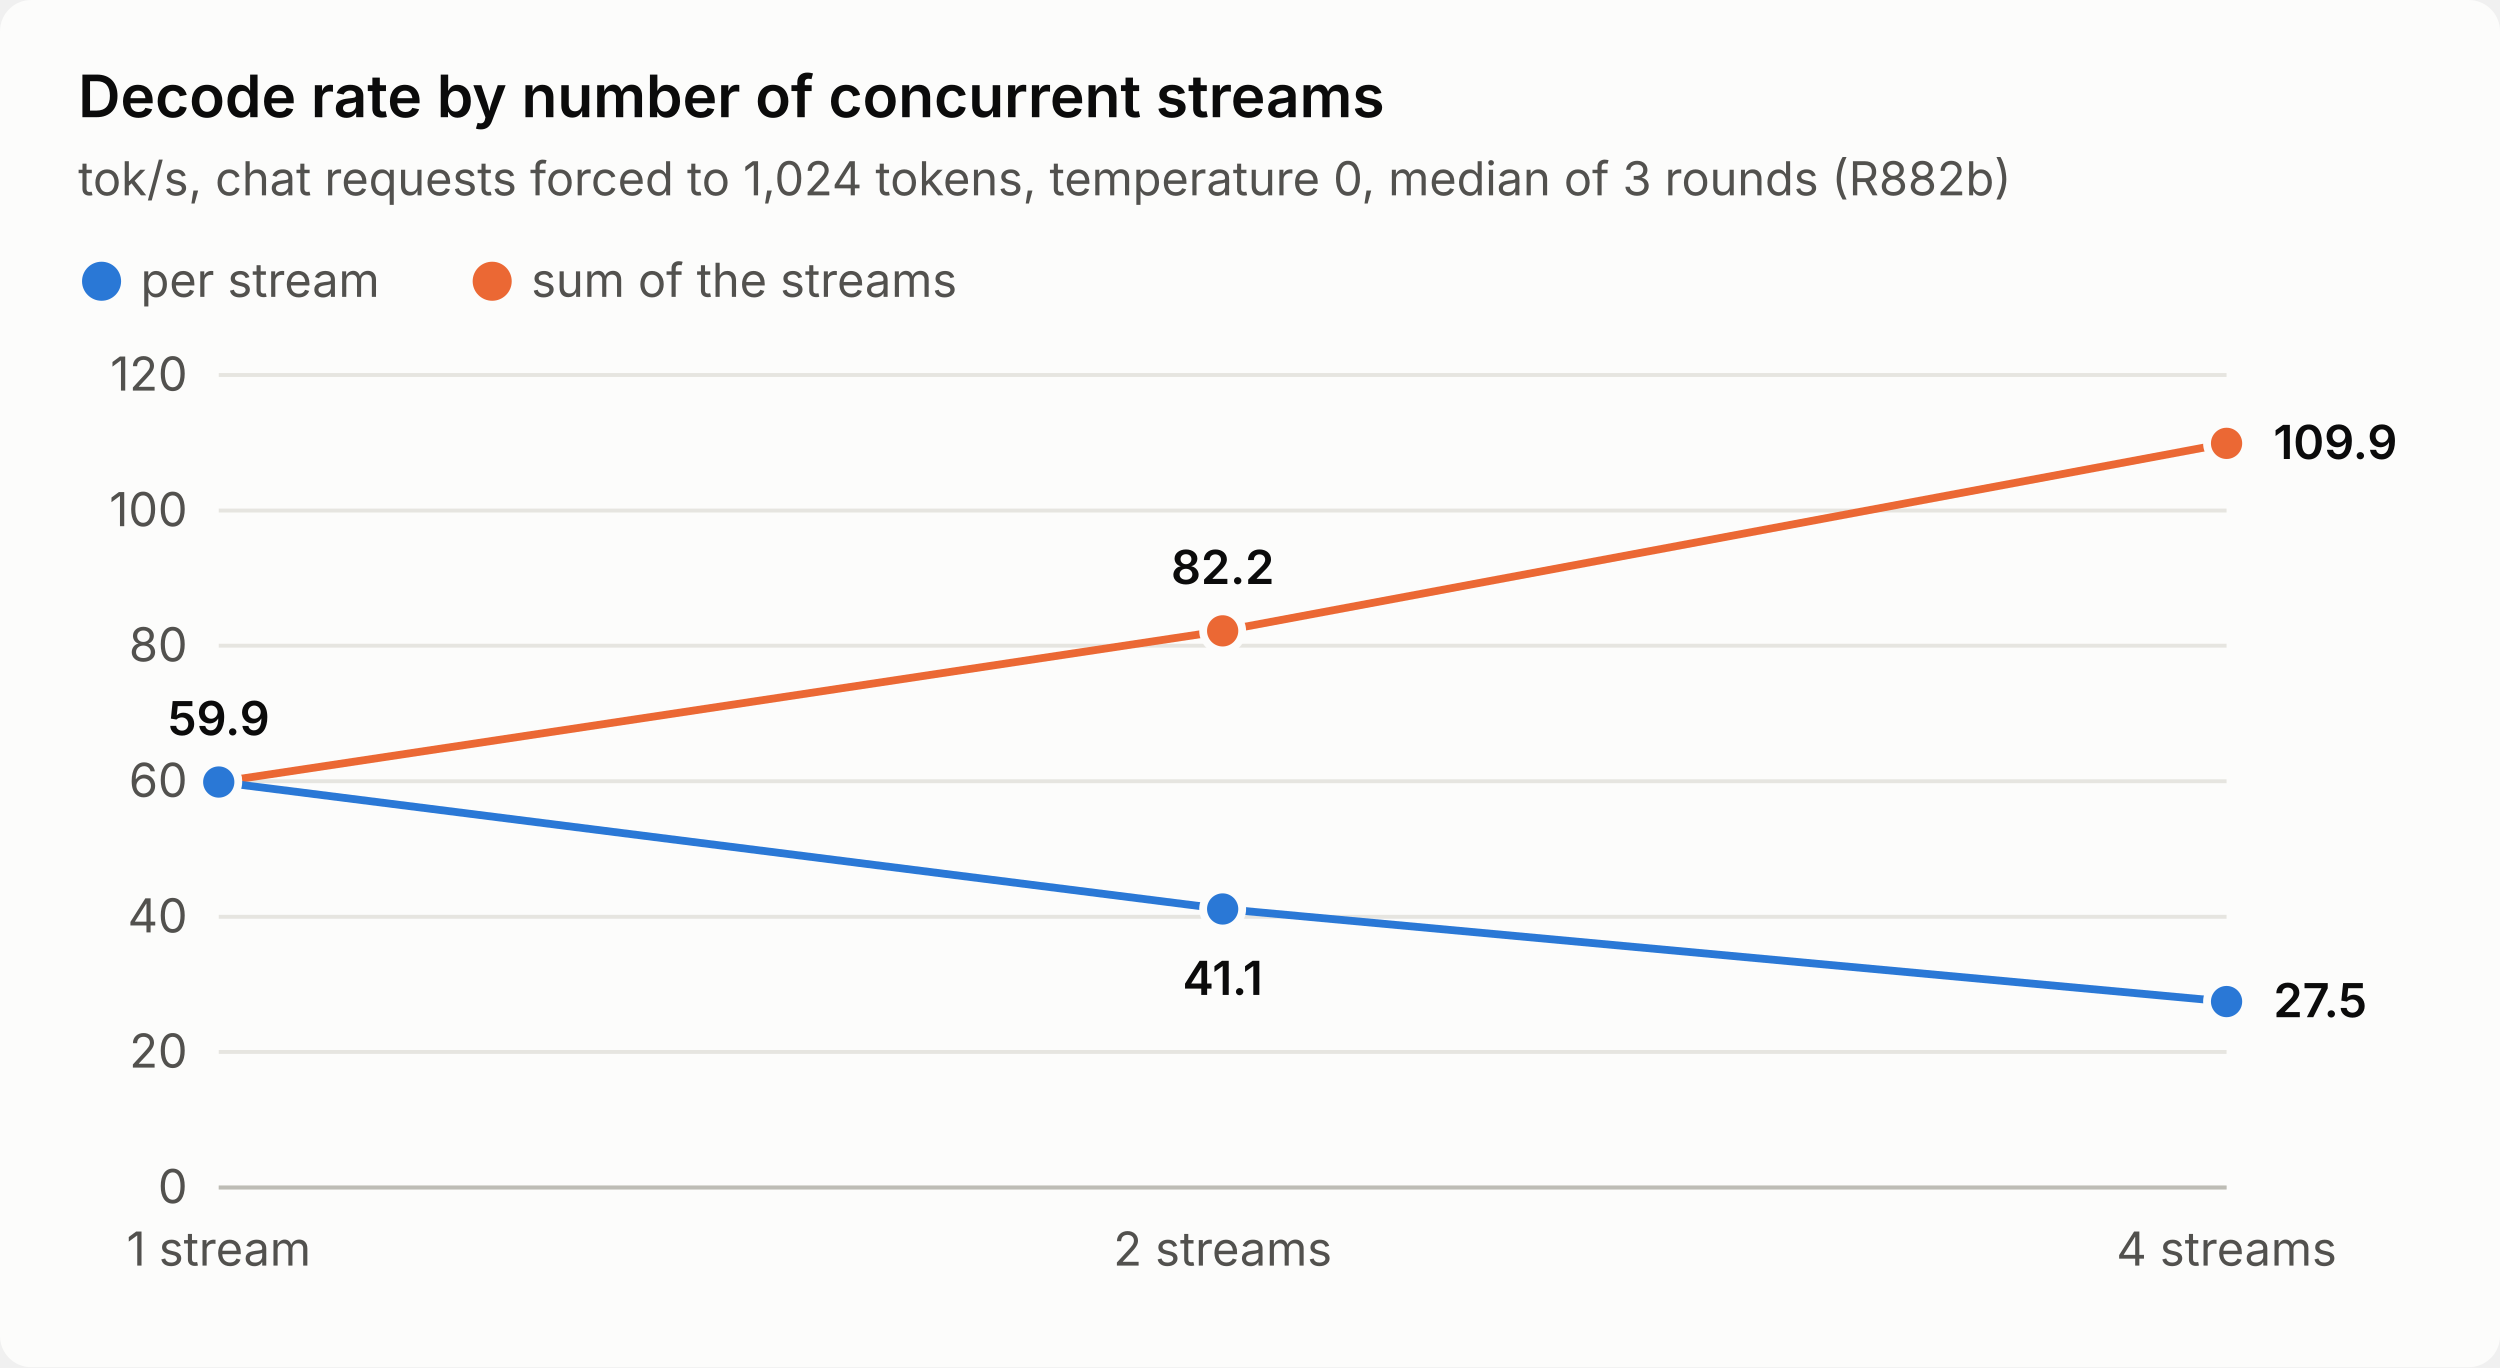
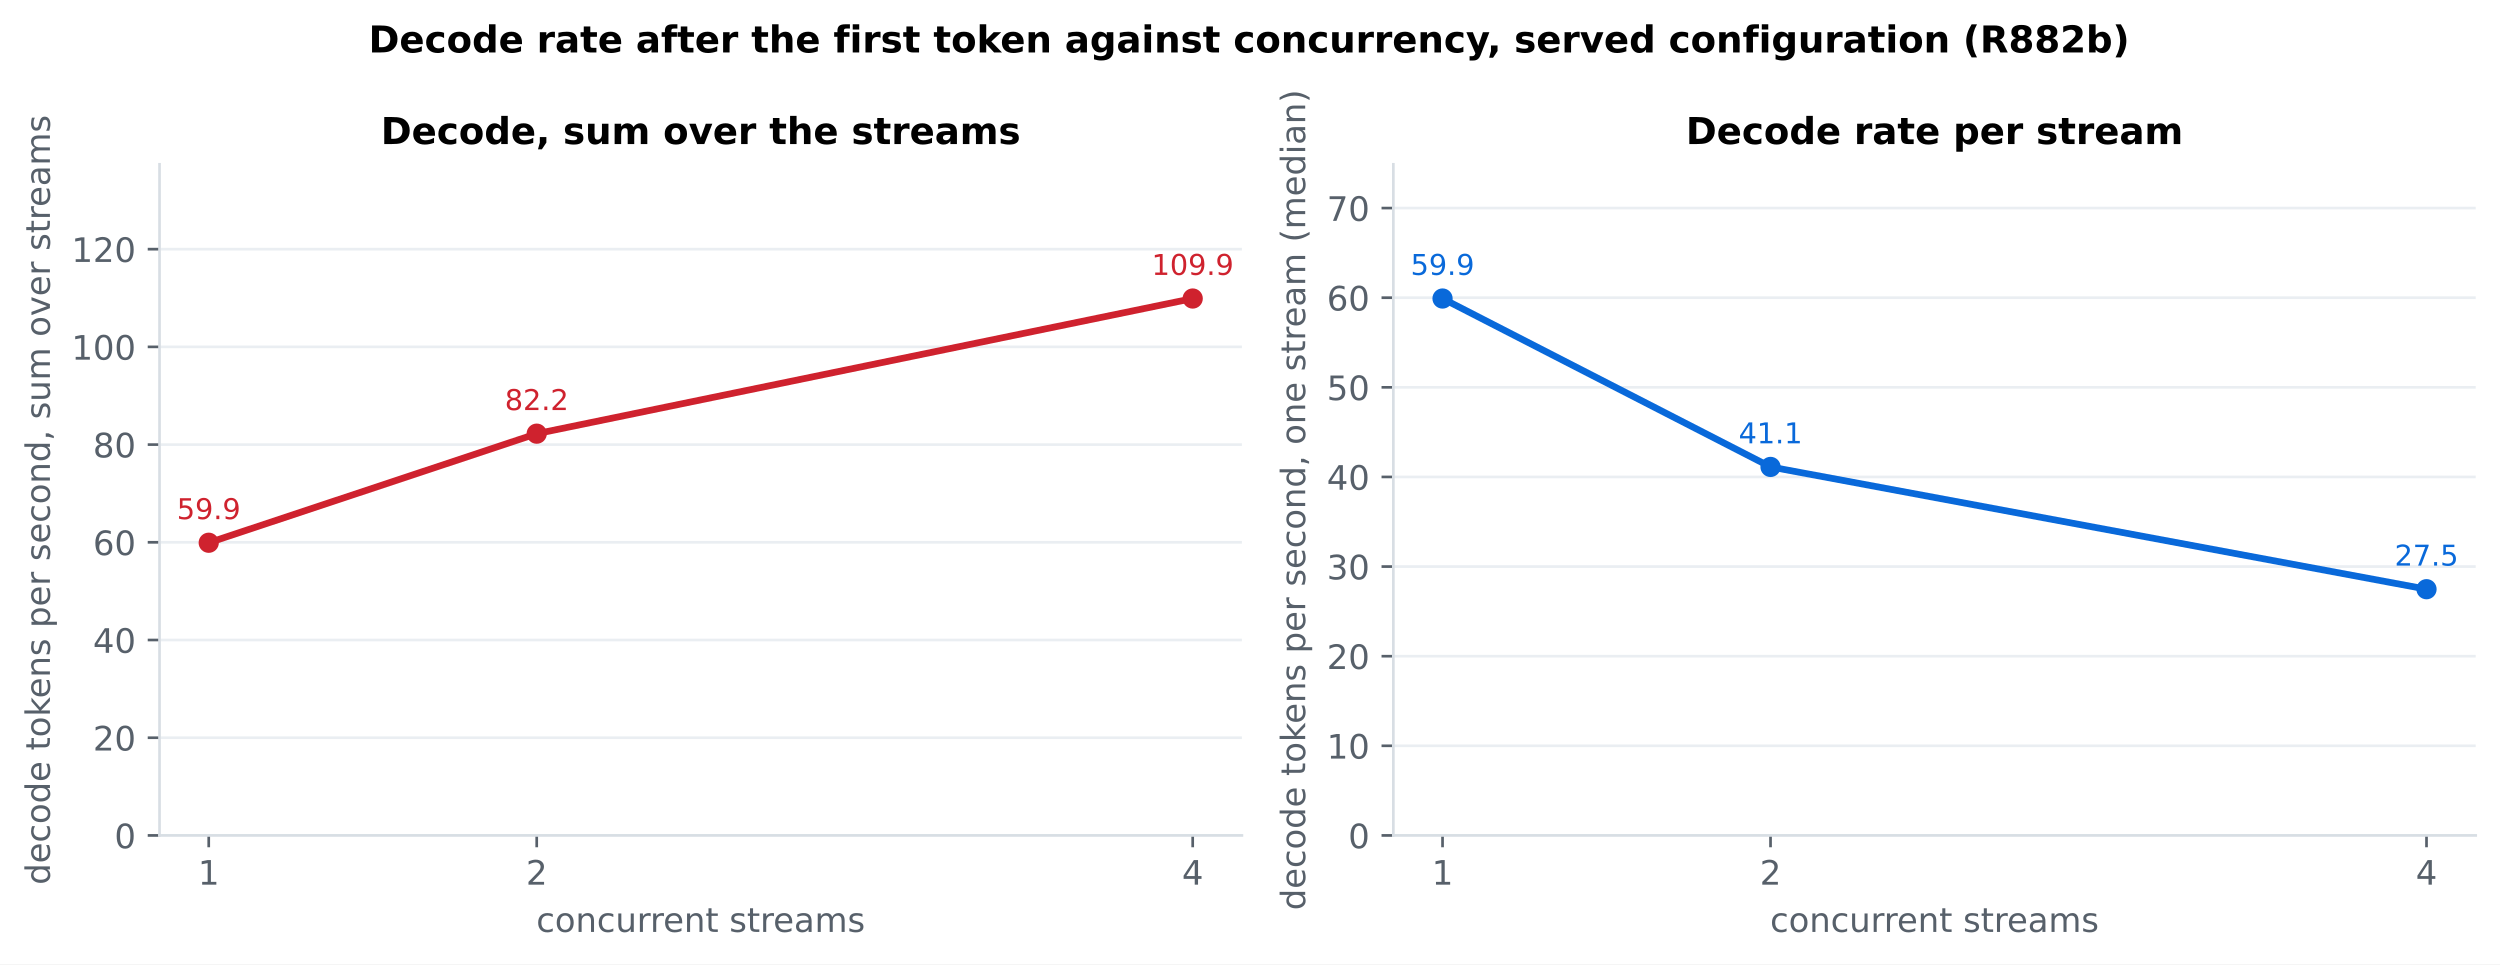
- <svg xmlns="http://www.w3.org/2000/svg" width="640" height="350" viewBox="0 0 640 350" role="img" aria-labelledby="t d">
-   <style>
-   .bg { fill: #fcfcfb; }
-   .t1 { fill: #0b0b0b; font: 600 15px system-ui, -apple-system, "Segoe UI", sans-serif; }
-   .t2 { fill: #52514e; font: 12px system-ui, -apple-system, "Segoe UI", sans-serif; }
-   .t3 { fill: #0b0b0b; font: 600 12px system-ui, -apple-system, "Segoe UI", sans-serif; }
-   .grid { stroke: #e6e5e0; stroke-width: 1; }
-   .axis { stroke: #bdbcb5; stroke-width: 1; }
-   .s1 { fill: #2a78d6; } .s1l { stroke: #2a78d6; }
-   .s2 { fill: #eb6834; } .s2l { stroke: #eb6834; }
-   .ring { stroke: #fcfcfb; stroke-width: 2; }
-   @media (prefers-color-scheme: dark) {
-     .bg { fill: #1a1a19; }
-     .t1, .t3 { fill: #ffffff; } .t2 { fill: #c3c2b7; }
-     .grid { stroke: #2e2e2c; } .axis { stroke: #55544f; }
-     .s1 { fill: #3987e5; } .s1l { stroke: #3987e5; }
-     .s2 { fill: #d95926; } .s2l { stroke: #d95926; }
-     .ring { stroke: #1a1a19; }
-   }
- </style>
-   <rect class="bg" width="640" height="350" rx="8" />
-   <text class="t1" x="20" y="30">Decode rate by number of concurrent streams</text>
-   <text class="t2" x="20" y="50">tok/s, chat requests forced to 1,024 tokens, temperature 0, median of 3 rounds (R882b)</text>
-   <line class="grid" x1="56" x2="570" y1="304.0" y2="304.0" />
-   <text class="t2" x="48" y="308.0" text-anchor="end">0</text>
-   <line class="grid" x1="56" x2="570" y1="269.3" y2="269.3" />
-   <text class="t2" x="48" y="273.3" text-anchor="end">20</text>
-   <line class="grid" x1="56" x2="570" y1="234.7" y2="234.7" />
-   <text class="t2" x="48" y="238.7" text-anchor="end">40</text>
-   <line class="grid" x1="56" x2="570" y1="200.0" y2="200.0" />
-   <text class="t2" x="48" y="204.0" text-anchor="end">60</text>
-   <line class="grid" x1="56" x2="570" y1="165.3" y2="165.3" />
-   <text class="t2" x="48" y="169.3" text-anchor="end">80</text>
-   <line class="grid" x1="56" x2="570" y1="130.7" y2="130.7" />
-   <text class="t2" x="48" y="134.7" text-anchor="end">100</text>
-   <line class="grid" x1="56" x2="570" y1="96.0" y2="96.0" />
-   <text class="t2" x="48" y="100.0" text-anchor="end">120</text>
-   <text class="t2" x="56.0" y="324" text-anchor="middle">1 stream</text>
-   <text class="t2" x="313.0" y="324" text-anchor="middle">2 streams</text>
-   <text class="t2" x="570.0" y="324" text-anchor="middle">4 streams</text>
-   <polyline class="s2l" fill="none" stroke-width="2" stroke-linejoin="round" stroke-linecap="round" points="56.0,200.2 313.0,161.5 570.0,113.5" />
-   <circle class="s2 ring" cx="56.0" cy="200.2" r="5" />
-   <circle class="s2 ring" cx="313.0" cy="161.5" r="5" />
-   <circle class="s2 ring" cx="570.0" cy="113.5" r="5" />
-   <text class="t3" x="582.0" y="117.5">109.9</text>
-   <polyline class="s1l" fill="none" stroke-width="2" stroke-linejoin="round" stroke-linecap="round" points="56.0,200.2 313.0,232.7 570.0,256.4" />
-   <circle class="s1 ring" cx="56.0" cy="200.2" r="5" />
-   <circle class="s1 ring" cx="313.0" cy="232.7" r="5" />
-   <circle class="s1 ring" cx="570.0" cy="256.4" r="5" />
-   <text class="t3" x="582.0" y="260.4">27.5</text>
-   <text class="t3" x="56.0" y="188.2" text-anchor="middle">59.9</text>
-   <text class="t3" x="313.0" y="149.5" text-anchor="middle">82.2</text>
-   <text class="t3" x="313.0" y="254.7" text-anchor="middle">41.1</text>
-   <line class="axis" x1="56" x2="570" y1="304.0" y2="304.0" />
-   <circle class="s1" cx="26" cy="72" r="5" />
-   <text class="t2" x="36" y="76">per stream</text>
-   <circle class="s2" cx="126" cy="72" r="5" />
-   <text class="t2" x="136" y="76">sum of the streams</text>
+ <svg xmlns="http://www.w3.org/2000/svg" xmlns:xlink="http://www.w3.org/1999/xlink" width="741.052pt" height="285.84pt" viewBox="0 0 741.052 285.84" version="1.1">
+   <defs>
+     <style type="text/css">*{stroke-linejoin: round; stroke-linecap: butt}</style>
+   </defs>
+   <g id="figure_1">
+     <g id="patch_1">
+       <path d="M 0 285.84  L 741.052 285.84  L 741.052 0  L 0 0  z " style="fill: #ffffff" />
+     </g>
+     <g id="axes_1">
+       <g id="patch_2">
+         <path d="M 47.288 247.64  L 368.125 247.64  L 368.125 48.701  L 47.288 48.701  z " style="fill: #ffffff" />
+       </g>
+       <g id="matplotlib.axis_1">
+         <g id="xtick_1">
+           <g id="line2d_1">
+             <defs>
+               <path id="ma63d12fd8a" d="M 0 0  L 0 3.5  " style="stroke: #57606a; stroke-width: 0.8" />
+             </defs>
+             <g>
+               <use xlink:href="#ma63d12fd8a" x="61.872" y="247.64" style="fill: #57606a; stroke: #57606a; stroke-width: 0.8" />
+             </g>
+           </g>
+           <g id="text_1">
+             <text style="font-size: 10px; font-family: 'DejaVu Sans', 'Bitstream Vera Sans', 'Computer Modern Sans Serif', 'Lucida Grande', 'Verdana', 'Geneva', 'Lucid', 'Arial', 'Helvetica', 'Avant Garde', sans-serif; text-anchor: middle; fill: #57606a" x="61.872" y="262.238" transform="rotate(-0 61.87175 262.2377)">1</text>
+           </g>
+         </g>
+         <g id="xtick_2">
+           <g id="line2d_2">
+             <g>
+               <use xlink:href="#ma63d12fd8a" x="159.095" y="247.64" style="fill: #57606a; stroke: #57606a; stroke-width: 0.8" />
+             </g>
+           </g>
+           <g id="text_2">
+             <text style="font-size: 10px; font-family: 'DejaVu Sans', 'Bitstream Vera Sans', 'Computer Modern Sans Serif', 'Lucida Grande', 'Verdana', 'Geneva', 'Lucid', 'Arial', 'Helvetica', 'Avant Garde', sans-serif; text-anchor: middle; fill: #57606a" x="159.095" y="262.238" transform="rotate(-0 159.0949 262.2377)">2</text>
+           </g>
+         </g>
+         <g id="xtick_3">
+           <g id="line2d_3">
+             <g>
+               <use xlink:href="#ma63d12fd8a" x="353.541" y="247.64" style="fill: #57606a; stroke: #57606a; stroke-width: 0.8" />
+             </g>
+           </g>
+           <g id="text_3">
+             <text style="font-size: 10px; font-family: 'DejaVu Sans', 'Bitstream Vera Sans', 'Computer Modern Sans Serif', 'Lucida Grande', 'Verdana', 'Geneva', 'Lucid', 'Arial', 'Helvetica', 'Avant Garde', sans-serif; text-anchor: middle; fill: #57606a" x="353.541" y="262.238" transform="rotate(-0 353.5412 262.2377)">4</text>
+           </g>
+         </g>
+         <g id="text_4">
+           <text style="font-size: 10px; font-family: 'DejaVu Sans', 'Bitstream Vera Sans', 'Computer Modern Sans Serif', 'Lucida Grande', 'Verdana', 'Geneva', 'Lucid', 'Arial', 'Helvetica', 'Avant Garde', sans-serif; text-anchor: middle; fill: #57606a" x="207.706" y="276.238" transform="rotate(-0 207.7065 276.2377)">concurrent streams</text>
+         </g>
+       </g>
+       <g id="matplotlib.axis_2">
+         <g id="ytick_1">
+           <g id="line2d_4">
+             <path d="M 47.288 247.64  L 368.125 247.64  " clip-path="url(#p2a8f2c67b5)" style="fill: none; stroke: #eaeef2; stroke-width: 0.8; stroke-linecap: square" />
+           </g>
+           <g id="line2d_5">
+             <defs>
+               <path id="md399b43522" d="M 0 0  L -3.5 0  " style="stroke: #57606a; stroke-width: 0.8" />
+             </defs>
+             <g>
+               <use xlink:href="#md399b43522" x="47.288" y="247.64" style="fill: #57606a; stroke: #57606a; stroke-width: 0.8" />
+             </g>
+           </g>
+           <g id="text_5">
+             <text style="font-size: 10px; font-family: 'DejaVu Sans', 'Bitstream Vera Sans', 'Computer Modern Sans Serif', 'Lucida Grande', 'Verdana', 'Geneva', 'Lucid', 'Arial', 'Helvetica', 'Avant Garde', sans-serif; text-anchor: end; fill: #57606a" x="40.288" y="251.439" transform="rotate(-0 40.28828 251.4388)">0</text>
+           </g>
+         </g>
+         <g id="ytick_2">
+           <g id="line2d_6">
+             <path d="M 47.288 218.676  L 368.125 218.676  " clip-path="url(#p2a8f2c67b5)" style="fill: none; stroke: #eaeef2; stroke-width: 0.8; stroke-linecap: square" />
+           </g>
+           <g id="line2d_7">
+             <g>
+               <use xlink:href="#md399b43522" x="47.288" y="218.676" style="fill: #57606a; stroke: #57606a; stroke-width: 0.8" />
+             </g>
+           </g>
+           <g id="text_6">
+             <text style="font-size: 10px; font-family: 'DejaVu Sans', 'Bitstream Vera Sans', 'Computer Modern Sans Serif', 'Lucida Grande', 'Verdana', 'Geneva', 'Lucid', 'Arial', 'Helvetica', 'Avant Garde', sans-serif; text-anchor: end; fill: #57606a" x="40.288" y="222.475" transform="rotate(-0 40.28828 222.4748)">20</text>
+           </g>
+         </g>
+         <g id="ytick_3">
+           <g id="line2d_8">
+             <path d="M 47.288 189.712  L 368.125 189.712  " clip-path="url(#p2a8f2c67b5)" style="fill: none; stroke: #eaeef2; stroke-width: 0.8; stroke-linecap: square" />
+           </g>
+           <g id="line2d_9">
+             <g>
+               <use xlink:href="#md399b43522" x="47.288" y="189.712" style="fill: #57606a; stroke: #57606a; stroke-width: 0.8" />
+             </g>
+           </g>
+           <g id="text_7">
+             <text style="font-size: 10px; font-family: 'DejaVu Sans', 'Bitstream Vera Sans', 'Computer Modern Sans Serif', 'Lucida Grande', 'Verdana', 'Geneva', 'Lucid', 'Arial', 'Helvetica', 'Avant Garde', sans-serif; text-anchor: end; fill: #57606a" x="40.288" y="193.511" transform="rotate(-0 40.28828 193.5108)">40</text>
+           </g>
+         </g>
+         <g id="ytick_4">
+           <g id="line2d_10">
+             <path d="M 47.288 160.748  L 368.125 160.748  " clip-path="url(#p2a8f2c67b5)" style="fill: none; stroke: #eaeef2; stroke-width: 0.8; stroke-linecap: square" />
+           </g>
+           <g id="line2d_11">
+             <g>
+               <use xlink:href="#md399b43522" x="47.288" y="160.748" style="fill: #57606a; stroke: #57606a; stroke-width: 0.8" />
+             </g>
+           </g>
+           <g id="text_8">
+             <text style="font-size: 10px; font-family: 'DejaVu Sans', 'Bitstream Vera Sans', 'Computer Modern Sans Serif', 'Lucida Grande', 'Verdana', 'Geneva', 'Lucid', 'Arial', 'Helvetica', 'Avant Garde', sans-serif; text-anchor: end; fill: #57606a" x="40.288" y="164.547" transform="rotate(-0 40.28828 164.5468)">60</text>
+           </g>
+         </g>
+         <g id="ytick_5">
+           <g id="line2d_12">
+             <path d="M 47.288 131.784  L 368.125 131.784  " clip-path="url(#p2a8f2c67b5)" style="fill: none; stroke: #eaeef2; stroke-width: 0.8; stroke-linecap: square" />
+           </g>
+           <g id="line2d_13">
+             <g>
+               <use xlink:href="#md399b43522" x="47.288" y="131.784" style="fill: #57606a; stroke: #57606a; stroke-width: 0.8" />
+             </g>
+           </g>
+           <g id="text_9">
+             <text style="font-size: 10px; font-family: 'DejaVu Sans', 'Bitstream Vera Sans', 'Computer Modern Sans Serif', 'Lucida Grande', 'Verdana', 'Geneva', 'Lucid', 'Arial', 'Helvetica', 'Avant Garde', sans-serif; text-anchor: end; fill: #57606a" x="40.288" y="135.583" transform="rotate(-0 40.28828 135.5828)">80</text>
+           </g>
+         </g>
+         <g id="ytick_6">
+           <g id="line2d_14">
+             <path d="M 47.288 102.82  L 368.125 102.82  " clip-path="url(#p2a8f2c67b5)" style="fill: none; stroke: #eaeef2; stroke-width: 0.8; stroke-linecap: square" />
+           </g>
+           <g id="line2d_15">
+             <g>
+               <use xlink:href="#md399b43522" x="47.288" y="102.82" style="fill: #57606a; stroke: #57606a; stroke-width: 0.8" />
+             </g>
+           </g>
+           <g id="text_10">
+             <text style="font-size: 10px; font-family: 'DejaVu Sans', 'Bitstream Vera Sans', 'Computer Modern Sans Serif', 'Lucida Grande', 'Verdana', 'Geneva', 'Lucid', 'Arial', 'Helvetica', 'Avant Garde', sans-serif; text-anchor: end; fill: #57606a" x="40.288" y="106.619" transform="rotate(-0 40.28828 106.6189)">100</text>
+           </g>
+         </g>
+         <g id="ytick_7">
+           <g id="line2d_16">
+             <path d="M 47.288 73.856  L 368.125 73.856  " clip-path="url(#p2a8f2c67b5)" style="fill: none; stroke: #eaeef2; stroke-width: 0.8; stroke-linecap: square" />
+           </g>
+           <g id="line2d_17">
+             <g>
+               <use xlink:href="#md399b43522" x="47.288" y="73.856" style="fill: #57606a; stroke: #57606a; stroke-width: 0.8" />
+             </g>
+           </g>
+           <g id="text_11">
+             <text style="font-size: 10px; font-family: 'DejaVu Sans', 'Bitstream Vera Sans', 'Computer Modern Sans Serif', 'Lucida Grande', 'Verdana', 'Geneva', 'Lucid', 'Arial', 'Helvetica', 'Avant Garde', sans-serif; text-anchor: end; fill: #57606a" x="40.288" y="77.655" transform="rotate(-0 40.28828 77.65486)">120</text>
+           </g>
+         </g>
+         <g id="text_12">
+           <text style="font-size: 10px; font-family: 'DejaVu Sans', 'Bitstream Vera Sans', 'Computer Modern Sans Serif', 'Lucida Grande', 'Verdana', 'Geneva', 'Lucid', 'Arial', 'Helvetica', 'Avant Garde', sans-serif; text-anchor: middle; fill: #57606a" x="14.798" y="148.17" transform="rotate(-90 14.79844 148.1704)">decode tokens per second, sum over streams</text>
+         </g>
+       </g>
+       <g id="line2d_18">
+         <path d="M 61.872 160.882  L 159.095 128.549  L 353.541 88.489  " clip-path="url(#p2a8f2c67b5)" style="fill: none; stroke: #cf222e; stroke-width: 2; stroke-linecap: square" />
+         <defs>
+           <path id="ma9930c4a65" d="M 0 2.5  C 0.663 2.5 1.299 2.237 1.768 1.768  C 2.237 1.299 2.5 0.663 2.5 0  C 2.5 -0.663 2.237 -1.299 1.768 -1.768  C 1.299 -2.237 0.663 -2.5 0 -2.5  C -0.663 -2.5 -1.299 -2.237 -1.768 -1.768  C -2.237 -1.299 -2.5 -0.663 -2.5 0  C -2.5 0.663 -2.237 1.299 -1.768 1.768  C -1.299 2.237 -0.663 2.5 0 2.5  z " style="stroke: #cf222e" />
+         </defs>
+         <g clip-path="url(#p2a8f2c67b5)">
+           <use xlink:href="#ma9930c4a65" x="61.872" y="160.882" style="fill: #cf222e; stroke: #cf222e" />
+           <use xlink:href="#ma9930c4a65" x="159.095" y="128.549" style="fill: #cf222e; stroke: #cf222e" />
+           <use xlink:href="#ma9930c4a65" x="353.541" y="88.489" style="fill: #cf222e; stroke: #cf222e" />
+         </g>
+       </g>
+       <g id="patch_3">
+         <path d="M 47.288 247.64  L 47.288 48.701  " style="fill: none; stroke: #d8dee4; stroke-width: 0.8; stroke-linejoin: miter; stroke-linecap: square" />
+       </g>
+       <g id="patch_4">
+         <path d="M 47.288 247.64  L 368.125 247.64  " style="fill: none; stroke: #d8dee4; stroke-width: 0.8; stroke-linejoin: miter; stroke-linecap: square" />
+       </g>
+       <g id="text_13">
+         <text style="font-size: 8.5px; font-family: 'DejaVu Sans', 'Bitstream Vera Sans', 'Computer Modern Sans Serif', 'Lucida Grande', 'Verdana', 'Geneva', 'Lucid', 'Arial', 'Helvetica', 'Avant Garde', sans-serif; text-anchor: middle; fill: #cf222e" x="61.872" y="153.882" transform="rotate(-0 61.87175 153.8818)">59.9</text>
+       </g>
+       <g id="text_14">
+         <text style="font-size: 8.5px; font-family: 'DejaVu Sans', 'Bitstream Vera Sans', 'Computer Modern Sans Serif', 'Lucida Grande', 'Verdana', 'Geneva', 'Lucid', 'Arial', 'Helvetica', 'Avant Garde', sans-serif; text-anchor: middle; fill: #cf222e" x="159.095" y="121.549" transform="rotate(-0 159.0949 121.5485)">82.2</text>
+       </g>
+       <g id="text_15">
+         <text style="font-size: 8.5px; font-family: 'DejaVu Sans', 'Bitstream Vera Sans', 'Computer Modern Sans Serif', 'Lucida Grande', 'Verdana', 'Geneva', 'Lucid', 'Arial', 'Helvetica', 'Avant Garde', sans-serif; text-anchor: middle; fill: #cf222e" x="353.541" y="81.489" transform="rotate(-0 353.5412 81.48861)">109.9</text>
+       </g>
+       <g id="text_16">
+         <text style="font-weight: 700; font-size: 11px; font-family: 'DejaVu Sans', 'Bitstream Vera Sans', 'Computer Modern Sans Serif', 'Lucida Grande', 'Verdana', 'Geneva', 'Lucid', 'Arial', 'Helvetica', 'Avant Garde', sans-serif; text-anchor: middle" x="207.706" y="42.701" transform="rotate(-0 207.7065 42.70076)">Decode, sum over the streams</text>
+       </g>
+     </g>
+     <g id="axes_2">
+       <g id="patch_5">
+         <path d="M 413.016 247.64  L 733.852 247.64  L 733.852 48.701  L 413.016 48.701  z " style="fill: #ffffff" />
+       </g>
+       <g id="matplotlib.axis_3">
+         <g id="xtick_4">
+           <g id="line2d_19">
+             <g>
+               <use xlink:href="#ma63d12fd8a" x="427.599" y="247.64" style="fill: #57606a; stroke: #57606a; stroke-width: 0.8" />
+             </g>
+           </g>
+           <g id="text_17">
+             <text style="font-size: 10px; font-family: 'DejaVu Sans', 'Bitstream Vera Sans', 'Computer Modern Sans Serif', 'Lucida Grande', 'Verdana', 'Geneva', 'Lucid', 'Arial', 'Helvetica', 'Avant Garde', sans-serif; text-anchor: middle; fill: #57606a" x="427.599" y="262.238" transform="rotate(-0 427.599 262.2377)">1</text>
+           </g>
+         </g>
+         <g id="xtick_5">
+           <g id="line2d_20">
+             <g>
+               <use xlink:href="#ma63d12fd8a" x="524.822" y="247.64" style="fill: #57606a; stroke: #57606a; stroke-width: 0.8" />
+             </g>
+           </g>
+           <g id="text_18">
+             <text style="font-size: 10px; font-family: 'DejaVu Sans', 'Bitstream Vera Sans', 'Computer Modern Sans Serif', 'Lucida Grande', 'Verdana', 'Geneva', 'Lucid', 'Arial', 'Helvetica', 'Avant Garde', sans-serif; text-anchor: middle; fill: #57606a" x="524.822" y="262.238" transform="rotate(-0 524.8222 262.2377)">2</text>
+           </g>
+         </g>
+         <g id="xtick_6">
+           <g id="line2d_21">
+             <g>
+               <use xlink:href="#ma63d12fd8a" x="719.268" y="247.64" style="fill: #57606a; stroke: #57606a; stroke-width: 0.8" />
+             </g>
+           </g>
+           <g id="text_19">
+             <text style="font-size: 10px; font-family: 'DejaVu Sans', 'Bitstream Vera Sans', 'Computer Modern Sans Serif', 'Lucida Grande', 'Verdana', 'Geneva', 'Lucid', 'Arial', 'Helvetica', 'Avant Garde', sans-serif; text-anchor: middle; fill: #57606a" x="719.268" y="262.238" transform="rotate(-0 719.2684 262.2377)">4</text>
+           </g>
+         </g>
+         <g id="text_20">
+           <text style="font-size: 10px; font-family: 'DejaVu Sans', 'Bitstream Vera Sans', 'Computer Modern Sans Serif', 'Lucida Grande', 'Verdana', 'Geneva', 'Lucid', 'Arial', 'Helvetica', 'Avant Garde', sans-serif; text-anchor: middle; fill: #57606a" x="573.434" y="276.238" transform="rotate(-0 573.4337 276.2377)">concurrent streams</text>
+         </g>
+       </g>
+       <g id="matplotlib.axis_4">
+         <g id="ytick_8">
+           <g id="line2d_22">
+             <path d="M 413.016 247.64  L 733.852 247.64  " clip-path="url(#p84c3debb5b)" style="fill: none; stroke: #eaeef2; stroke-width: 0.8; stroke-linecap: square" />
+           </g>
+           <g id="line2d_23">
+             <g>
+               <use xlink:href="#md399b43522" x="413.016" y="247.64" style="fill: #57606a; stroke: #57606a; stroke-width: 0.8" />
+             </g>
+           </g>
+           <g id="text_21">
+             <text style="font-size: 10px; font-family: 'DejaVu Sans', 'Bitstream Vera Sans', 'Computer Modern Sans Serif', 'Lucida Grande', 'Verdana', 'Geneva', 'Lucid', 'Arial', 'Helvetica', 'Avant Garde', sans-serif; text-anchor: end; fill: #57606a" x="406.016" y="251.439" transform="rotate(-0 406.0156 251.4388)">0</text>
+           </g>
+         </g>
+         <g id="ytick_9">
+           <g id="line2d_24">
+             <path d="M 413.016 221.074  L 733.852 221.074  " clip-path="url(#p84c3debb5b)" style="fill: none; stroke: #eaeef2; stroke-width: 0.8; stroke-linecap: square" />
+           </g>
+           <g id="line2d_25">
+             <g>
+               <use xlink:href="#md399b43522" x="413.016" y="221.074" style="fill: #57606a; stroke: #57606a; stroke-width: 0.8" />
+             </g>
+           </g>
+           <g id="text_22">
+             <text style="font-size: 10px; font-family: 'DejaVu Sans', 'Bitstream Vera Sans', 'Computer Modern Sans Serif', 'Lucida Grande', 'Verdana', 'Geneva', 'Lucid', 'Arial', 'Helvetica', 'Avant Garde', sans-serif; text-anchor: end; fill: #57606a" x="406.016" y="224.873" transform="rotate(-0 406.0156 224.8727)">10</text>
+           </g>
+         </g>
+         <g id="ytick_10">
+           <g id="line2d_26">
+             <path d="M 413.016 194.508  L 733.852 194.508  " clip-path="url(#p84c3debb5b)" style="fill: none; stroke: #eaeef2; stroke-width: 0.8; stroke-linecap: square" />
+           </g>
+           <g id="line2d_27">
+             <g>
+               <use xlink:href="#md399b43522" x="413.016" y="194.508" style="fill: #57606a; stroke: #57606a; stroke-width: 0.8" />
+             </g>
+           </g>
+           <g id="text_23">
+             <text style="font-size: 10px; font-family: 'DejaVu Sans', 'Bitstream Vera Sans', 'Computer Modern Sans Serif', 'Lucida Grande', 'Verdana', 'Geneva', 'Lucid', 'Arial', 'Helvetica', 'Avant Garde', sans-serif; text-anchor: end; fill: #57606a" x="406.016" y="198.307" transform="rotate(-0 406.0156 198.3066)">20</text>
+           </g>
+         </g>
+         <g id="ytick_11">
+           <g id="line2d_28">
+             <path d="M 413.016 167.942  L 733.852 167.942  " clip-path="url(#p84c3debb5b)" style="fill: none; stroke: #eaeef2; stroke-width: 0.8; stroke-linecap: square" />
+           </g>
+           <g id="line2d_29">
+             <g>
+               <use xlink:href="#md399b43522" x="413.016" y="167.942" style="fill: #57606a; stroke: #57606a; stroke-width: 0.8" />
+             </g>
+           </g>
+           <g id="text_24">
+             <text style="font-size: 10px; font-family: 'DejaVu Sans', 'Bitstream Vera Sans', 'Computer Modern Sans Serif', 'Lucida Grande', 'Verdana', 'Geneva', 'Lucid', 'Arial', 'Helvetica', 'Avant Garde', sans-serif; text-anchor: end; fill: #57606a" x="406.016" y="171.74" transform="rotate(-0 406.0156 171.7404)">30</text>
+           </g>
+         </g>
+         <g id="ytick_12">
+           <g id="line2d_30">
+             <path d="M 413.016 141.375  L 733.852 141.375  " clip-path="url(#p84c3debb5b)" style="fill: none; stroke: #eaeef2; stroke-width: 0.8; stroke-linecap: square" />
+           </g>
+           <g id="line2d_31">
+             <g>
+               <use xlink:href="#md399b43522" x="413.016" y="141.375" style="fill: #57606a; stroke: #57606a; stroke-width: 0.8" />
+             </g>
+           </g>
+           <g id="text_25">
+             <text style="font-size: 10px; font-family: 'DejaVu Sans', 'Bitstream Vera Sans', 'Computer Modern Sans Serif', 'Lucida Grande', 'Verdana', 'Geneva', 'Lucid', 'Arial', 'Helvetica', 'Avant Garde', sans-serif; text-anchor: end; fill: #57606a" x="406.016" y="145.174" transform="rotate(-0 406.0156 145.1743)">40</text>
+           </g>
+         </g>
+         <g id="ytick_13">
+           <g id="line2d_32">
+             <path d="M 413.016 114.809  L 733.852 114.809  " clip-path="url(#p84c3debb5b)" style="fill: none; stroke: #eaeef2; stroke-width: 0.8; stroke-linecap: square" />
+           </g>
+           <g id="line2d_33">
+             <g>
+               <use xlink:href="#md399b43522" x="413.016" y="114.809" style="fill: #57606a; stroke: #57606a; stroke-width: 0.8" />
+             </g>
+           </g>
+           <g id="text_26">
+             <text style="font-size: 10px; font-family: 'DejaVu Sans', 'Bitstream Vera Sans', 'Computer Modern Sans Serif', 'Lucida Grande', 'Verdana', 'Geneva', 'Lucid', 'Arial', 'Helvetica', 'Avant Garde', sans-serif; text-anchor: end; fill: #57606a" x="406.016" y="118.608" transform="rotate(-0 406.0156 118.6082)">50</text>
+           </g>
+         </g>
+         <g id="ytick_14">
+           <g id="line2d_34">
+             <path d="M 413.016 88.243  L 733.852 88.243  " clip-path="url(#p84c3debb5b)" style="fill: none; stroke: #eaeef2; stroke-width: 0.8; stroke-linecap: square" />
+           </g>
+           <g id="line2d_35">
+             <g>
+               <use xlink:href="#md399b43522" x="413.016" y="88.243" style="fill: #57606a; stroke: #57606a; stroke-width: 0.8" />
+             </g>
+           </g>
+           <g id="text_27">
+             <text style="font-size: 10px; font-family: 'DejaVu Sans', 'Bitstream Vera Sans', 'Computer Modern Sans Serif', 'Lucida Grande', 'Verdana', 'Geneva', 'Lucid', 'Arial', 'Helvetica', 'Avant Garde', sans-serif; text-anchor: end; fill: #57606a" x="406.016" y="92.042" transform="rotate(-0 406.0156 92.04207)">60</text>
+           </g>
+         </g>
+         <g id="ytick_15">
+           <g id="line2d_36">
+             <path d="M 413.016 61.677  L 733.852 61.677  " clip-path="url(#p84c3debb5b)" style="fill: none; stroke: #eaeef2; stroke-width: 0.8; stroke-linecap: square" />
+           </g>
+           <g id="line2d_37">
+             <g>
+               <use xlink:href="#md399b43522" x="413.016" y="61.677" style="fill: #57606a; stroke: #57606a; stroke-width: 0.8" />
+             </g>
+           </g>
+           <g id="text_28">
+             <text style="font-size: 10px; font-family: 'DejaVu Sans', 'Bitstream Vera Sans', 'Computer Modern Sans Serif', 'Lucida Grande', 'Verdana', 'Geneva', 'Lucid', 'Arial', 'Helvetica', 'Avant Garde', sans-serif; text-anchor: end; fill: #57606a" x="406.016" y="65.476" transform="rotate(-0 406.0156 65.47594)">70</text>
+           </g>
+         </g>
+         <g id="text_29">
+           <text style="font-size: 10px; font-family: 'DejaVu Sans', 'Bitstream Vera Sans', 'Computer Modern Sans Serif', 'Lucida Grande', 'Verdana', 'Geneva', 'Lucid', 'Arial', 'Helvetica', 'Avant Garde', sans-serif; text-anchor: middle; fill: #57606a" x="386.888" y="148.17" transform="rotate(-90 386.8882 148.1704)">decode tokens per second, one stream (median)</text>
+         </g>
+       </g>
+       <g id="line2d_38">
+         <path d="M 427.599 88.489  L 524.822 138.408  L 719.268 174.652  " clip-path="url(#p84c3debb5b)" style="fill: none; stroke: #0969da; stroke-width: 2; stroke-linecap: square" />
+         <defs>
+           <path id="mc955fa2d4b" d="M 0 2.5  C 0.663 2.5 1.299 2.237 1.768 1.768  C 2.237 1.299 2.5 0.663 2.5 0  C 2.5 -0.663 2.237 -1.299 1.768 -1.768  C 1.299 -2.237 0.663 -2.5 0 -2.5  C -0.663 -2.5 -1.299 -2.237 -1.768 -1.768  C -2.237 -1.299 -2.5 -0.663 -2.5 0  C -2.5 0.663 -2.237 1.299 -1.768 1.768  C -1.299 2.237 -0.663 2.5 0 2.5  z " style="stroke: #0969da" />
+         </defs>
+         <g clip-path="url(#p84c3debb5b)">
+           <use xlink:href="#mc955fa2d4b" x="427.599" y="88.489" style="fill: #0969da; stroke: #0969da" />
+           <use xlink:href="#mc955fa2d4b" x="524.822" y="138.408" style="fill: #0969da; stroke: #0969da" />
+           <use xlink:href="#mc955fa2d4b" x="719.268" y="174.652" style="fill: #0969da; stroke: #0969da" />
+         </g>
+       </g>
+       <g id="patch_6">
+         <path d="M 413.016 247.64  L 413.016 48.701  " style="fill: none; stroke: #d8dee4; stroke-width: 0.8; stroke-linejoin: miter; stroke-linecap: square" />
+       </g>
+       <g id="patch_7">
+         <path d="M 413.016 247.64  L 733.852 247.64  " style="fill: none; stroke: #d8dee4; stroke-width: 0.8; stroke-linejoin: miter; stroke-linecap: square" />
+       </g>
+       <g id="text_30">
+         <text style="font-size: 8.5px; font-family: 'DejaVu Sans', 'Bitstream Vera Sans', 'Computer Modern Sans Serif', 'Lucida Grande', 'Verdana', 'Geneva', 'Lucid', 'Arial', 'Helvetica', 'Avant Garde', sans-serif; text-anchor: middle; fill: #0969da" x="427.599" y="81.489" transform="rotate(-0 427.599 81.48861)">59.9</text>
+       </g>
+       <g id="text_31">
+         <text style="font-size: 8.5px; font-family: 'DejaVu Sans', 'Bitstream Vera Sans', 'Computer Modern Sans Serif', 'Lucida Grande', 'Verdana', 'Geneva', 'Lucid', 'Arial', 'Helvetica', 'Avant Garde', sans-serif; text-anchor: middle; fill: #0969da" x="524.822" y="131.408" transform="rotate(-0 524.8222 131.4079)">41.1</text>
+       </g>
+       <g id="text_32">
+         <text style="font-size: 8.5px; font-family: 'DejaVu Sans', 'Bitstream Vera Sans', 'Computer Modern Sans Serif', 'Lucida Grande', 'Verdana', 'Geneva', 'Lucid', 'Arial', 'Helvetica', 'Avant Garde', sans-serif; text-anchor: middle; fill: #0969da" x="719.268" y="167.652" transform="rotate(-0 719.2684 167.6522)">27.5</text>
+       </g>
+       <g id="text_33">
+         <text style="font-weight: 700; font-size: 11px; font-family: 'DejaVu Sans', 'Bitstream Vera Sans', 'Computer Modern Sans Serif', 'Lucida Grande', 'Verdana', 'Geneva', 'Lucid', 'Arial', 'Helvetica', 'Avant Garde', sans-serif; text-anchor: middle" x="573.434" y="42.701" transform="rotate(-0 573.4337 42.70076)">Decode rate per stream</text>
+       </g>
+     </g>
+     <g id="text_34">
+       <text style="font-weight: 700; font-size: 11px; font-family: 'DejaVu Sans', 'Bitstream Vera Sans', 'Computer Modern Sans Serif', 'Lucida Grande', 'Verdana', 'Geneva', 'Lucid', 'Arial', 'Helvetica', 'Avant Garde', sans-serif; text-anchor: middle" x="370.252" y="15.558" transform="rotate(-0 370.2519 15.55828)">Decode rate after the first token against concurrency, served configuration (R882b)</text>
+     </g>
+   </g>
+   <defs>
+     <clipPath id="p2a8f2c67b5">
+       <rect x="47.288" y="48.701" width="320.836" height="198.939" />
+     </clipPath>
+     <clipPath id="p84c3debb5b">
+       <rect x="413.016" y="48.701" width="320.836" height="198.939" />
+     </clipPath>
+   </defs>
</svg>
